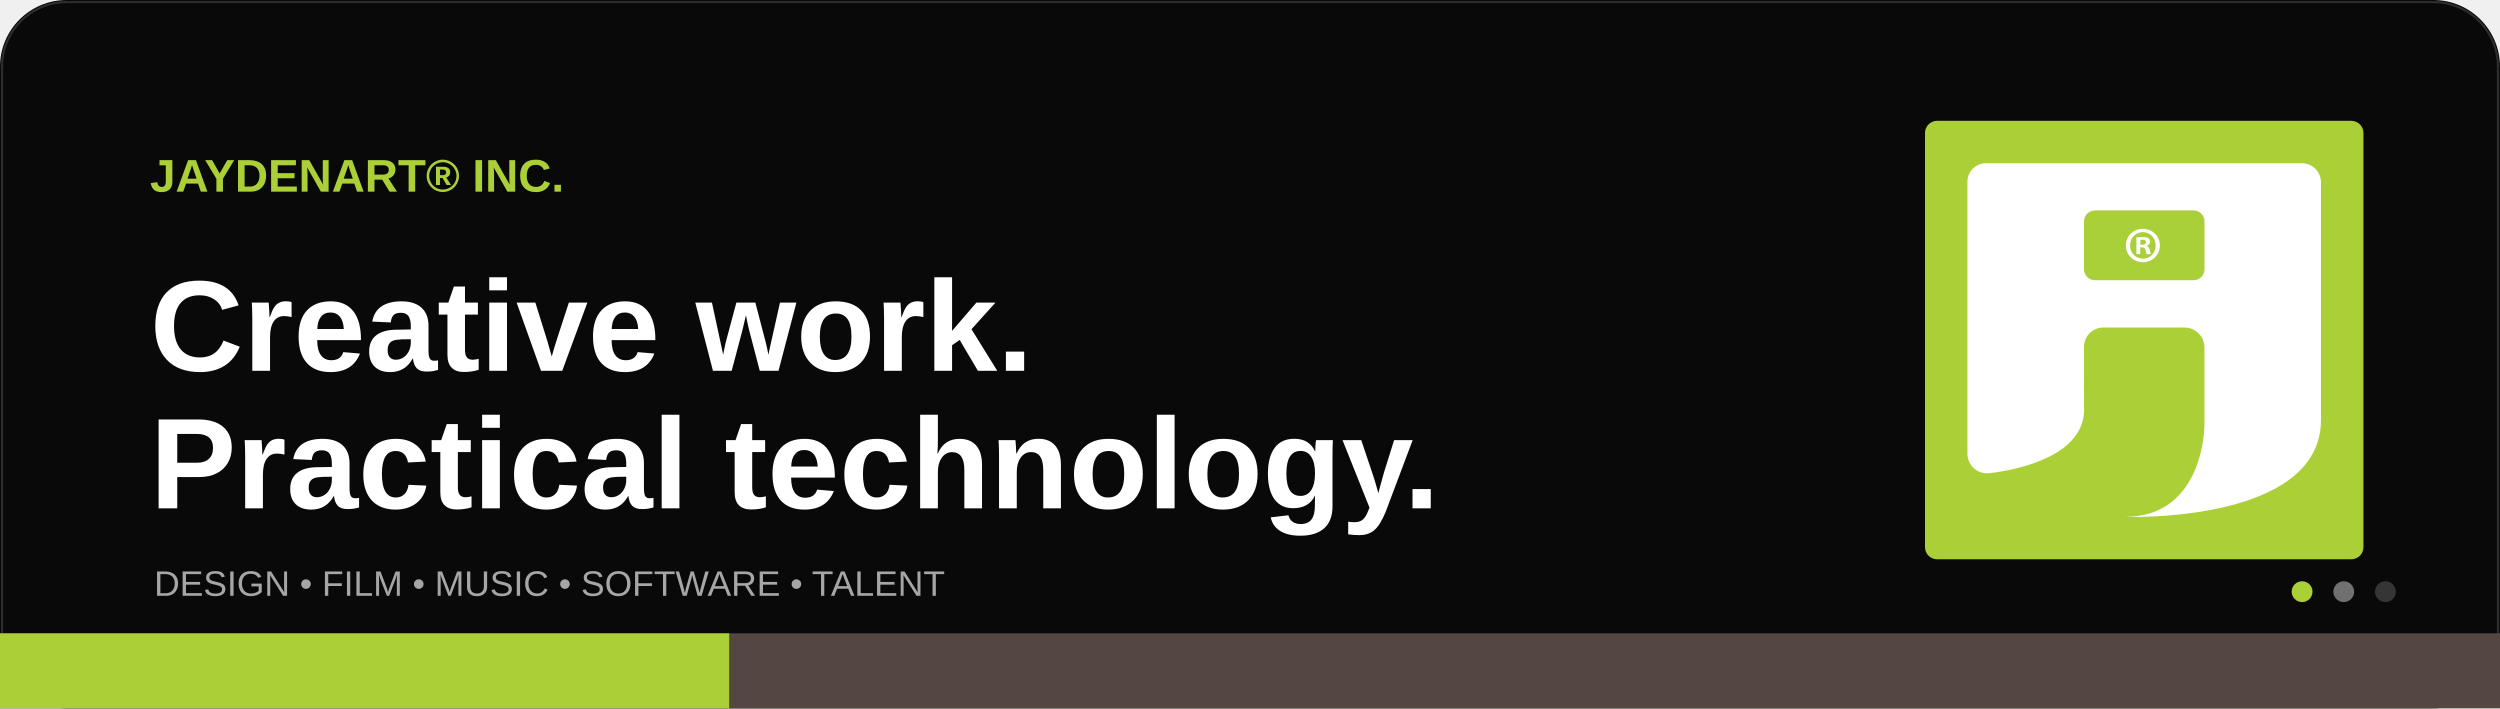
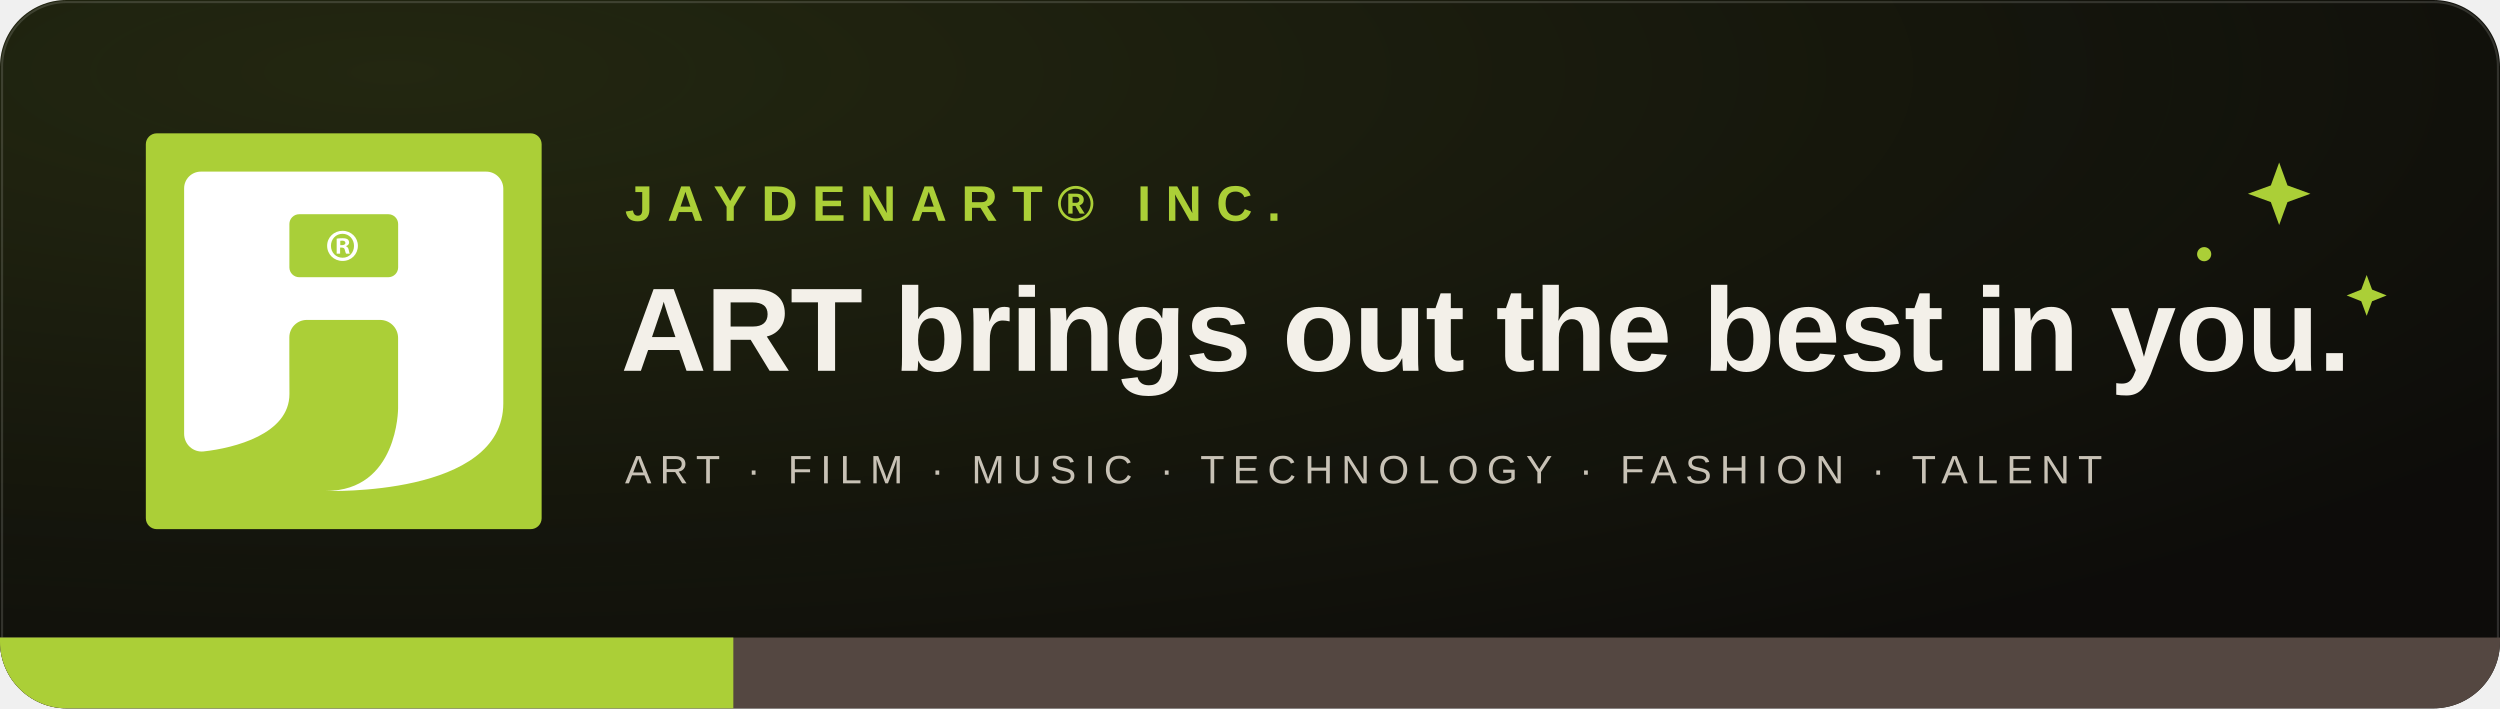
- <svg xmlns="http://www.w3.org/2000/svg" width="1200" height="340" viewBox="0 0 1200 340" role="img" aria-labelledby="title desc">
-   <rect width="1200" height="340" rx="32" fill="#090909" />
-   <rect x="1" y="1" width="1198" height="338" rx="31" fill="none" stroke="#ffffff" stroke-opacity="0.15" />
-   <rect x="0" y="304" width="1200" height="36" rx="0" fill="#544741" />
-   <rect x="0" y="304" width="350" height="36" fill="#abcf37" />
-   <text x="72" y="92" fill="#abcf37" font-family="Arial, Helvetica, sans-serif" font-size="22" font-weight="700" letter-spacing="0">JAYDENART® INC.</text>
-   <text x="72" y="178" fill="#ffffff" font-family="Arial, Helvetica, sans-serif" font-size="62" font-weight="700">Creative work.</text>
-   <text x="72" y="244" fill="#ffffff" font-family="Arial, Helvetica, sans-serif" font-size="62" font-weight="700">Practical technology.</text>
-   <text x="74" y="286" fill="#ffffff" fill-opacity="0.64" font-family="Arial, Helvetica, sans-serif" font-size="17" letter-spacing="0">DESIGN  •  FILM  •  MUSIC  •  SOFTWARE  •  TALENT</text>
-   <g transform="translate(924 58) scale(0.29)">
-     <path fill="#abcf37" d="M705.7,725.7H20c-11,0-20-9-20-20V20C0,9,9,0,20,0h685.7c11,0,20,9,20,20v685.7c0,11-9,20-20,20Z" />
-     <path fill="#ffffff" d="M70.2,100.9v450c0,19.4,16.7,34.5,35.9,32.3,56-6.2,157.2-31.6,157.2-105.3,0-44.8-.4-69.9-.2-103.9.1-17.7,14.4-31.9,32.1-31.9h134.2c18.3,0,33.1,14.8,33.1,33.1v129.2s0,151.2-132.2,151.2c0,0,325.1,11.5,325.1-160.7V101.6c0-17.3-14.1-31.4-31.4-31.4H100.9c-17,0-30.7,13.7-30.7,30.7Z" />
-     <path fill="#a9cf39" d="M444.6,263.8h-163.4c-9.9,0-18-8.1-18-18v-79.5c0-9.9,8.1-18,18-18h163.4c9.9,0,18,8.1,18,18v79.5c0,9.9-8.1,18-18,18Z" />
-     <path fill="#ffffff" d="M388.8,206.2c0,15.6-12.2,27.8-28.1,27.8s-28.3-12.2-28.3-27.8,12.6-27.5,28.3-27.5c15.9.1,28.1,12.3,28.1,27.5ZM339.4,206.2c0,12.2,9,21.9,21.4,21.9s20.9-9.7,20.9-21.8-8.9-22.1-21.1-22.1-21.2,9.9-21.2,22h0ZM356.3,220.6h-6.4v-27.5c2.5-.5,6-.8,10.6-.8,5.2,0,7.5.8,9.5,2,1.5,1.2,2.7,3.3,2.7,6,0,3-2.3,5.4-5.7,6.4v.3c2.7,1,4.2,3,5,6.7.8,4.2,1.3,5.9,2,6.9h-6.9c-.8-1-1.3-3.5-2.2-6.7-.5-3-2.2-4.4-5.7-4.4h-3v11.1h.1ZM356.5,205h3c3.5,0,6.4-1.2,6.4-4,0-2.5-1.8-4.2-5.9-4.2-1.7,0-2.8.2-3.5.3v7.9Z" />
+ <svg xmlns="http://www.w3.org/2000/svg" width="1200" height="340" viewBox="0 0 1200 340" role="img" aria-labelledby="jb-title jb-desc">
+   <defs>
+     <clipPath id="logoClip">
+       <rect x="0" y="0" width="725.7" height="725.7" rx="20" />
+     </clipPath>
+     <clipPath id="panelClip">
+       <rect width="1200" height="340" rx="32" />
+     </clipPath>
+     <linearGradient id="glint" x1="0" y1="0" x2="1" y2="1">
+       <stop offset="0.35" stop-color="#ffffff" stop-opacity="0" />
+       <stop offset="0.5" stop-color="#ffffff" stop-opacity="0.28" />
+       <stop offset="0.65" stop-color="#ffffff" stop-opacity="0" />
+     </linearGradient>
+     <radialGradient id="glow" cx="0.16" cy="0.1" r="1">
+       <stop offset="0" stop-color="#abcf37" stop-opacity="0.14" />
+       <stop offset="1" stop-color="#abcf37" stop-opacity="0" />
+     </radialGradient>
+   </defs>
+   <rect width="1200" height="340" rx="32" fill="#0d0c0a" />
+   <rect width="1200" height="340" rx="32" fill="url(#glow)" />
+   <rect x="1" y="1" width="1198" height="338" rx="31" fill="none" stroke="#ffffff" stroke-opacity="0.14" />
+   <g transform="translate(70,64) scale(0.2618)">
+     <g clip-path="url(#logoClip)">
+       <path fill="#abcf37" d="M705.7,725.7H20c-11,0-20-9-20-20V20C0,9,9,0,20,0h685.7c11,0,20,9,20,20v685.7c0,11-9,20-20,20Z" />
+       <path fill="#fff" d="M70.2,100.9v450c0,19.4,16.7,34.5,35.9,32.3,56-6.2,157.2-31.6,157.2-105.3,0-44.8-.4-69.9-.2-103.9.1-17.7,14.4-31.9,32.1-31.9h134.2c18.3,0,33.1,14.8,33.1,33.1v129.2s0,151.2-132.2,151.2c0,0,325.1,11.5,325.1-160.7V101.6c0-17.3-14.1-31.4-31.4-31.4H100.9c-17,0-30.7,13.7-30.7,30.7Z" />
+       <path fill="#a9cf39" d="M444.6,263.8h-163.4c-9.9,0-18-8.1-18-18v-79.5c0-9.9,8.1-18,18-18h163.4c9.9,0,18,8.1,18,18v79.5c0,9.9-8.1,18-18,18Z" />
+       <path fill="#fff" d="M388.8,206.2c0,15.6-12.2,27.8-28.1,27.8s-28.3-12.2-28.3-27.8,12.6-27.5,28.3-27.5c15.9.1,28.1,12.3,28.1,27.5ZM339.4,206.2c0,12.2,9,21.9,21.4,21.9s20.9-9.7,20.9-21.8-8.9-22.1-21.1-22.1-21.2,9.9-21.2,22h0ZM356.3,220.6h-6.4v-27.5c2.5-.5,6-.8,10.6-.8,5.2,0,7.5.8,9.5,2,1.5,1.2,2.7,3.3,2.7,6,0,3-2.3,5.4-5.7,6.4v.3c2.7,1,4.2,3,5,6.7.8,4.2,1.3,5.9,2,6.9h-6.9c-.8-1-1.3-3.5-2.2-6.7-.5-3-2.2-4.4-5.7-4.4h-3v11.1h.1ZM356.5,205h3c3.5,0,6.4-1.2,6.4-4,0-2.5-1.8-4.2-5.9-4.2-1.7,0-2.8.2-3.5.3v7.9Z" />
+       <rect x="-500" y="-120" width="330" height="1100" fill="url(#glint)" transform="rotate(24)">
+         <animateTransform attributeName="transform" type="translate" values="-500 0; 1500 0; 1500 0" keyTimes="0; 0.28; 1" dur="9s" repeatCount="indefinite" additive="sum" />
+       </rect>
+     </g>
  </g>
-   <circle cx="1105" cy="284" r="5" fill="#abcf37" />
-   <circle cx="1125" cy="284" r="5" fill="#ffffff" fill-opacity="0.42" />
-   <circle cx="1145" cy="284" r="5" fill="#ffffff" fill-opacity="0.18" />
+   <text x="300" y="106" fill="#abcf37" font-family="Helvetica Neue, Arial, sans-serif" font-size="24" font-weight="700" letter-spacing="7">JAYDENART® INC.</text>
+   <text x="298" y="178" fill="#f3f0e9" font-family="Helvetica Neue, Arial, sans-serif" font-size="57" font-weight="800" letter-spacing="-0.5">ART brings out the best in you.</text>
+   <text x="300" y="232" fill="#c8c2b6" font-family="Helvetica Neue, Arial, sans-serif" font-size="19" letter-spacing="4">ART · FILM · MUSIC · TECHNOLOGY · FASHION · TALENT</text>
+   <g fill="#abcf37">
+     <path d="M1094 78 L1098 89 L1109 93 L1098 97 L1094 108 L1090 97 L1079 93 L1090 89 Z">
+       <animate attributeName="opacity" values="0.25;1;0.25" dur="3.8s" repeatCount="indefinite" />
+     </path>
+     <path d="M1136 132 L1138.6 139 L1145.6 141.8 L1138.6 144.6 L1136 151.6 L1133.4 144.6 L1126.4 141.8 L1133.4 139 Z">
+       <animate attributeName="opacity" values="1;0.2;1" dur="4.6s" repeatCount="indefinite" />
+     </path>
+     <circle cx="1058" cy="122" r="3.4">
+       <animate attributeName="opacity" values="0.3;0.95;0.3" dur="3.1s" repeatCount="indefinite" />
+     </circle>
+   </g>
+   <g clip-path="url(#panelClip)">
+     <rect x="0" y="306" width="1200" height="34" fill="#544741" />
+     <rect x="0" y="306" width="352" height="34" fill="#abcf37" />
+   </g>
</svg>
